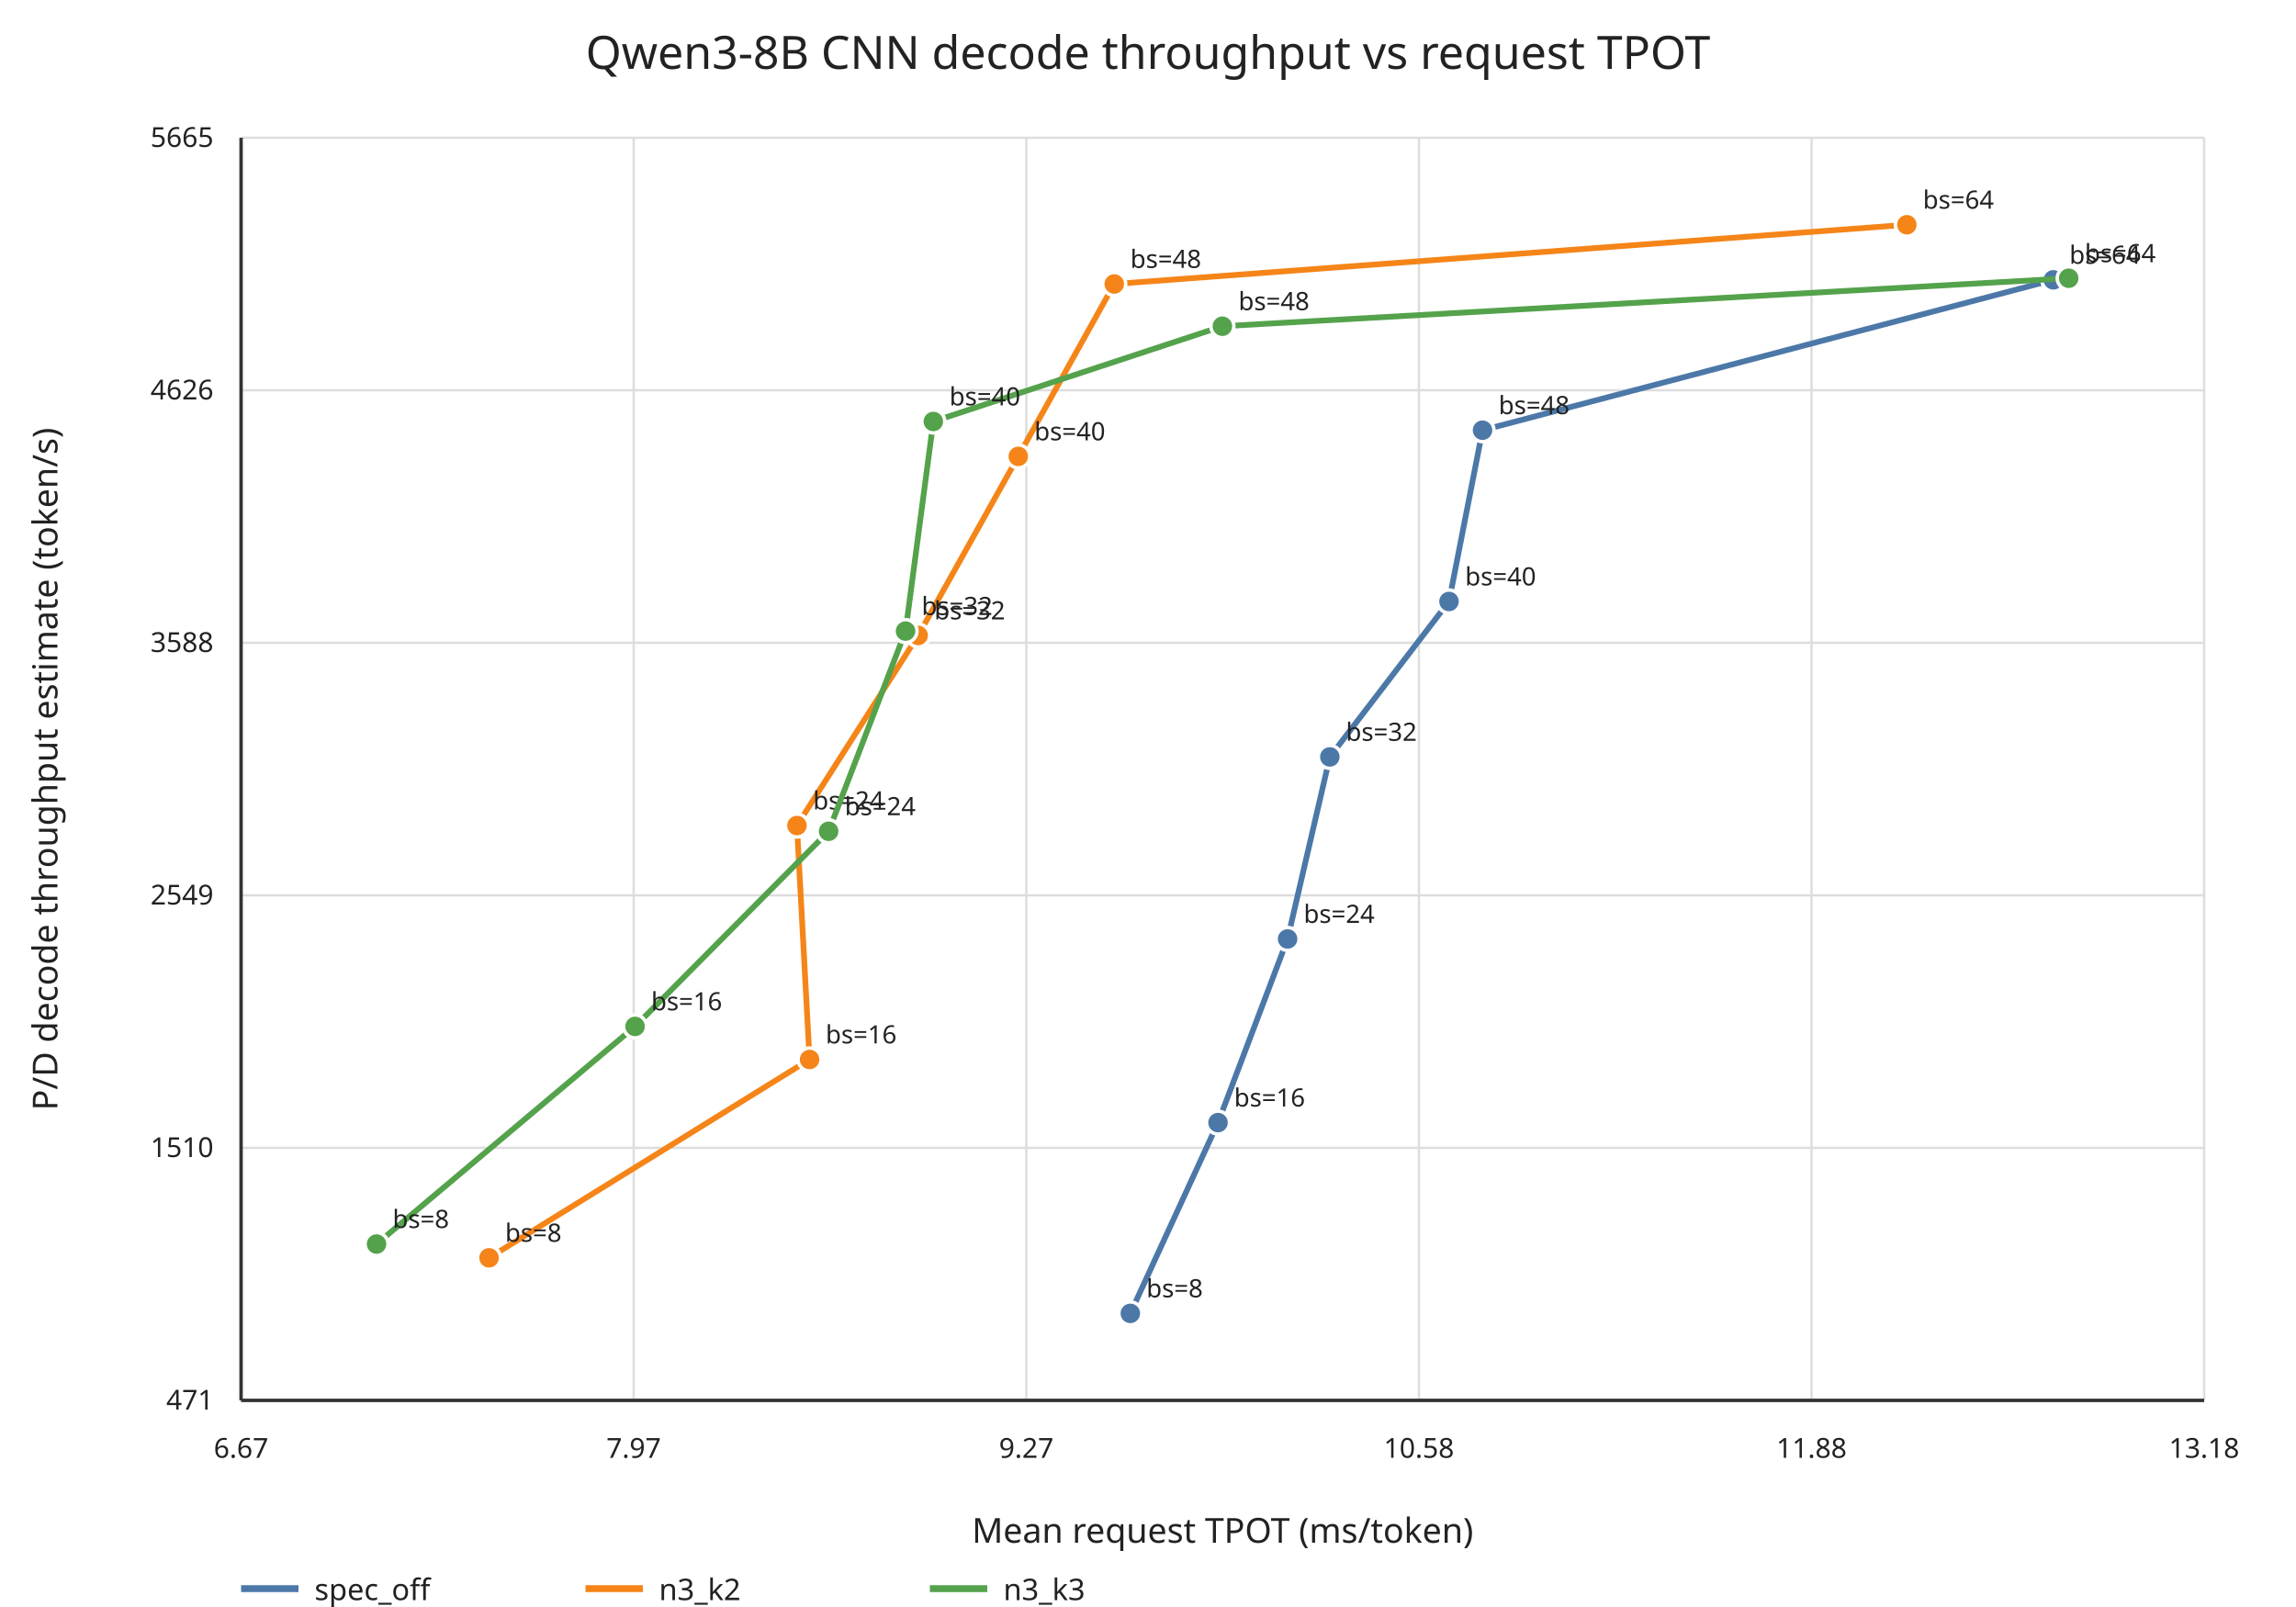
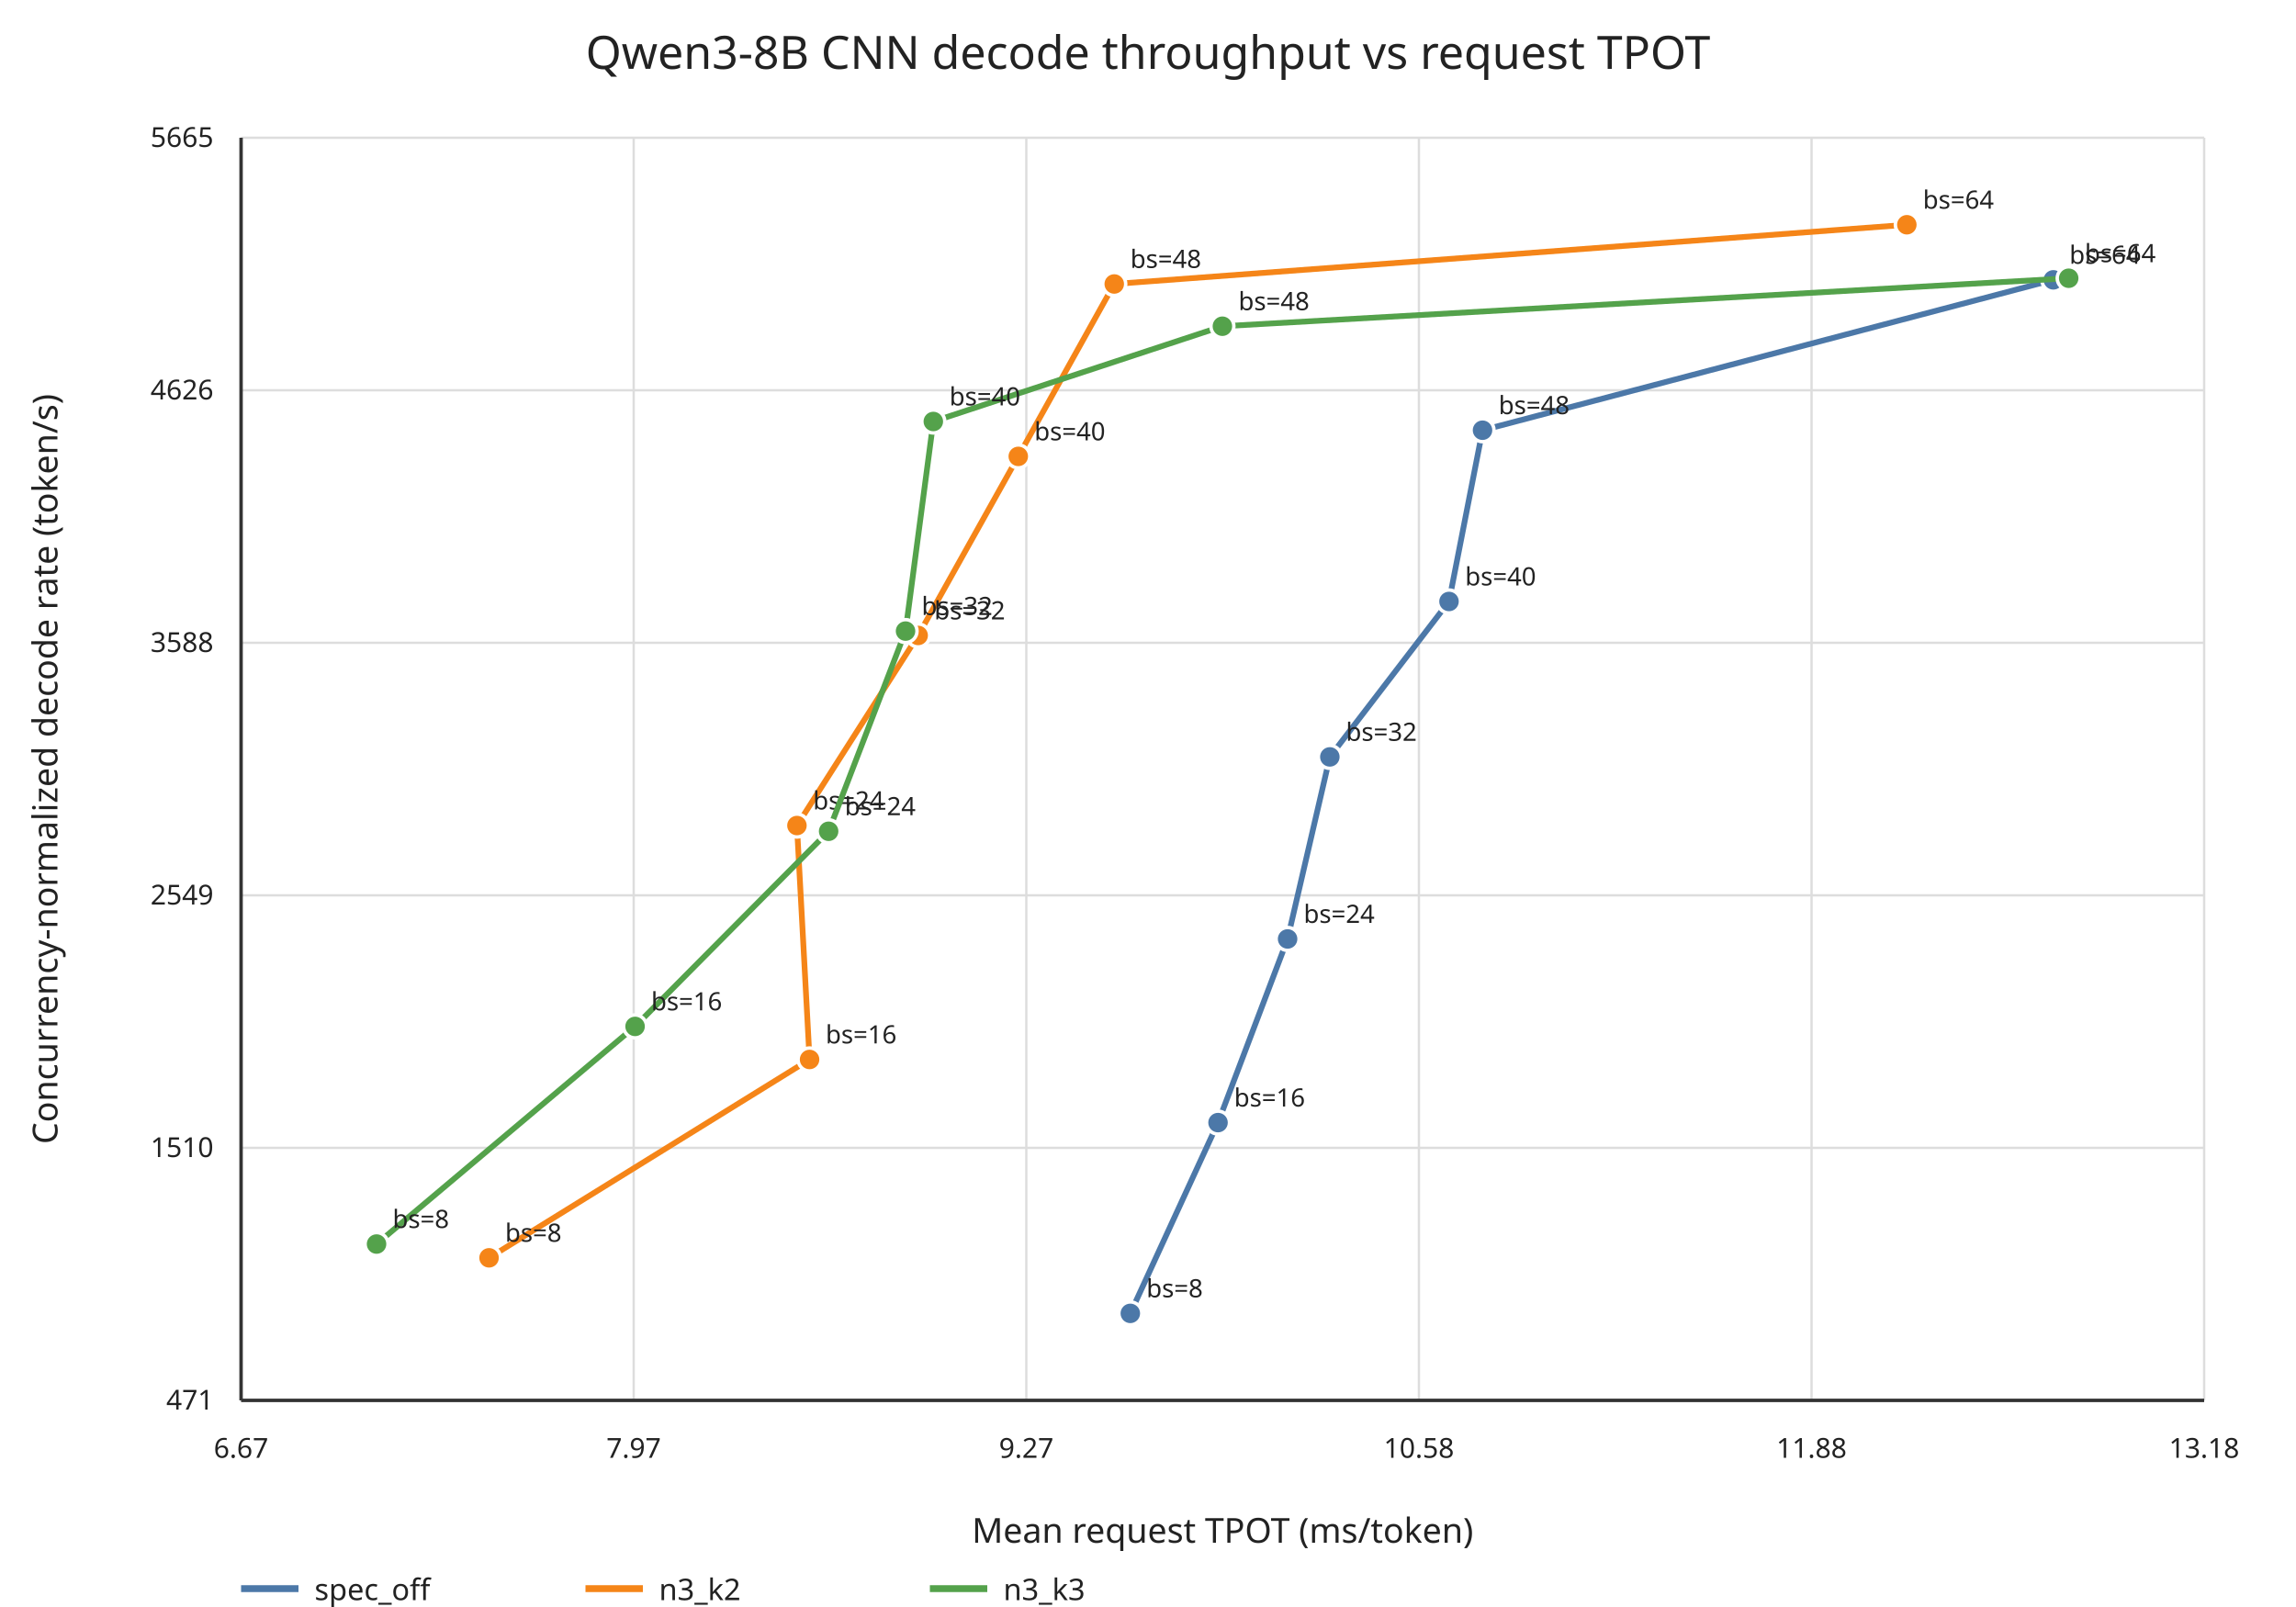
<svg xmlns="http://www.w3.org/2000/svg" width="1000" height="700" viewBox="0 0 1000 700">
  <rect width="100%" height="100%" fill="white" />
  <style>text{font-family:system-ui,sans-serif;fill:#222}.axis{stroke:#333;stroke-width:1.5}.grid{stroke:#ddd;stroke-width:1}.series{fill:none;stroke-width:2.5}.point{stroke:white;stroke-width:1.5}</style>
  <text x="500" y="30" text-anchor="middle" font-size="20">Qwen3-8B CNN decode throughput vs request TPOT</text>
  <line class="grid" x1="105.0" y1="60" x2="105.0" y2="610" />
  <text x="105.0" y="635" text-anchor="middle" font-size="12">6.67</text>
  <line class="grid" x1="105" y1="610.0" x2="960" y2="610.0" />
  <text x="93" y="614.0" text-anchor="end" font-size="12">471</text>
  <line class="grid" x1="276.0" y1="60" x2="276.0" y2="610" />
  <text x="276.0" y="635" text-anchor="middle" font-size="12">7.97</text>
  <line class="grid" x1="105" y1="500.0" x2="960" y2="500.0" />
  <text x="93" y="504.0" text-anchor="end" font-size="12">1510</text>
  <line class="grid" x1="447.0" y1="60" x2="447.0" y2="610" />
  <text x="447.0" y="635" text-anchor="middle" font-size="12">9.27</text>
  <line class="grid" x1="105" y1="390.0" x2="960" y2="390.0" />
  <text x="93" y="394.0" text-anchor="end" font-size="12">2549</text>
  <line class="grid" x1="618.0" y1="60" x2="618.0" y2="610" />
  <text x="618.0" y="635" text-anchor="middle" font-size="12">10.58</text>
  <line class="grid" x1="105" y1="280.0" x2="960" y2="280.0" />
  <text x="93" y="284.0" text-anchor="end" font-size="12">3588</text>
  <line class="grid" x1="789.0" y1="60" x2="789.0" y2="610" />
  <text x="789.0" y="635" text-anchor="middle" font-size="12">11.88</text>
  <line class="grid" x1="105" y1="170.0" x2="960" y2="170.0" />
  <text x="93" y="174.0" text-anchor="end" font-size="12">4626</text>
  <line class="grid" x1="960.0" y1="60" x2="960.0" y2="610" />
  <text x="960.0" y="635" text-anchor="middle" font-size="12">13.18</text>
  <line class="grid" x1="105" y1="60.0" x2="960" y2="60.0" />
  <text x="93" y="64.0" text-anchor="end" font-size="12">5665</text>
  <line class="axis" x1="105" y1="610" x2="960" y2="610" />
  <line class="axis" x1="105" y1="60" x2="105" y2="610" />
  <text x="532.5" y="672" text-anchor="middle" font-size="15">Mean request TPOT (ms/token)</text>
-   <text x="25" y="335.0" text-anchor="middle" font-size="15" transform="rotate(-90 25 335.0)">P/D decode throughput estimate (token/s)</text>
+   <text x="25" y="335.0" text-anchor="middle" font-size="15" transform="rotate(-90 25 335.0)">Concurrency-normalized decode rate (token/s)</text>
  <polyline class="series" stroke="#4c78a8" points="492.3,572.1 530.5,489.0 560.8,409.0 579.2,329.7 631.1,262.0 645.7,187.4 894.3,121.9" />
  <circle class="point" cx="492.3" cy="572.1" r="5" fill="#4c78a8" />
  <text x="499.3" y="565.1" font-size="11">bs=8</text>
  <circle class="point" cx="530.5" cy="489.0" r="5" fill="#4c78a8" />
  <text x="537.5" y="482.0" font-size="11">bs=16</text>
  <circle class="point" cx="560.8" cy="409.0" r="5" fill="#4c78a8" />
  <text x="567.8" y="402.0" font-size="11">bs=24</text>
  <circle class="point" cx="579.2" cy="329.7" r="5" fill="#4c78a8" />
  <text x="586.2" y="322.7" font-size="11">bs=32</text>
  <circle class="point" cx="631.1" cy="262.0" r="5" fill="#4c78a8" />
  <text x="638.1" y="255.0" font-size="11">bs=40</text>
  <circle class="point" cx="645.7" cy="187.4" r="5" fill="#4c78a8" />
  <text x="652.7" y="180.4" font-size="11">bs=48</text>
  <circle class="point" cx="894.3" cy="121.9" r="5" fill="#4c78a8" />
  <text x="901.3" y="114.9" font-size="11">bs=64</text>
  <line x1="105" y1="692" x2="130" y2="692" stroke="#4c78a8" stroke-width="3" />
  <text x="137" y="697" font-size="13">spec_off</text>
  <polyline class="series" stroke="#f58518" points="213.0,547.9 352.6,461.5 347.1,359.6 399.9,276.8 443.5,198.8 485.3,123.7 830.5,97.9" />
  <circle class="point" cx="213.0" cy="547.9" r="5" fill="#f58518" />
  <text x="220.0" y="540.9" font-size="11">bs=8</text>
  <circle class="point" cx="352.6" cy="461.5" r="5" fill="#f58518" />
  <text x="359.6" y="454.5" font-size="11">bs=16</text>
  <circle class="point" cx="347.1" cy="359.6" r="5" fill="#f58518" />
  <text x="354.1" y="352.6" font-size="11">bs=24</text>
  <circle class="point" cx="399.9" cy="276.8" r="5" fill="#f58518" />
  <text x="406.9" y="269.8" font-size="11">bs=32</text>
  <circle class="point" cx="443.5" cy="198.8" r="5" fill="#f58518" />
  <text x="450.5" y="191.8" font-size="11">bs=40</text>
  <circle class="point" cx="485.3" cy="123.7" r="5" fill="#f58518" />
  <text x="492.3" y="116.7" font-size="11">bs=48</text>
  <circle class="point" cx="830.5" cy="97.9" r="5" fill="#f58518" />
  <text x="837.5" y="90.9" font-size="11">bs=64</text>
  <line x1="255" y1="692" x2="280" y2="692" stroke="#f58518" stroke-width="3" />
  <text x="287" y="697" font-size="13">n3_k2</text>
  <polyline class="series" stroke="#54a24b" points="164.0,541.9 276.6,447.1 360.9,362.1 394.4,274.9 406.5,183.6 532.4,142.1 901.0,121.2" />
  <circle class="point" cx="164.0" cy="541.9" r="5" fill="#54a24b" />
  <text x="171.0" y="534.9" font-size="11">bs=8</text>
  <circle class="point" cx="276.6" cy="447.1" r="5" fill="#54a24b" />
  <text x="283.6" y="440.1" font-size="11">bs=16</text>
  <circle class="point" cx="360.9" cy="362.1" r="5" fill="#54a24b" />
  <text x="367.9" y="355.1" font-size="11">bs=24</text>
  <circle class="point" cx="394.4" cy="274.9" r="5" fill="#54a24b" />
  <text x="401.4" y="267.9" font-size="11">bs=32</text>
  <circle class="point" cx="406.5" cy="183.6" r="5" fill="#54a24b" />
  <text x="413.5" y="176.6" font-size="11">bs=40</text>
  <circle class="point" cx="532.4" cy="142.1" r="5" fill="#54a24b" />
  <text x="539.4" y="135.1" font-size="11">bs=48</text>
  <circle class="point" cx="901.0" cy="121.2" r="5" fill="#54a24b" />
  <text x="908.0" y="114.2" font-size="11">bs=64</text>
  <line x1="405" y1="692" x2="430" y2="692" stroke="#54a24b" stroke-width="3" />
  <text x="437" y="697" font-size="13">n3_k3</text>
</svg>
